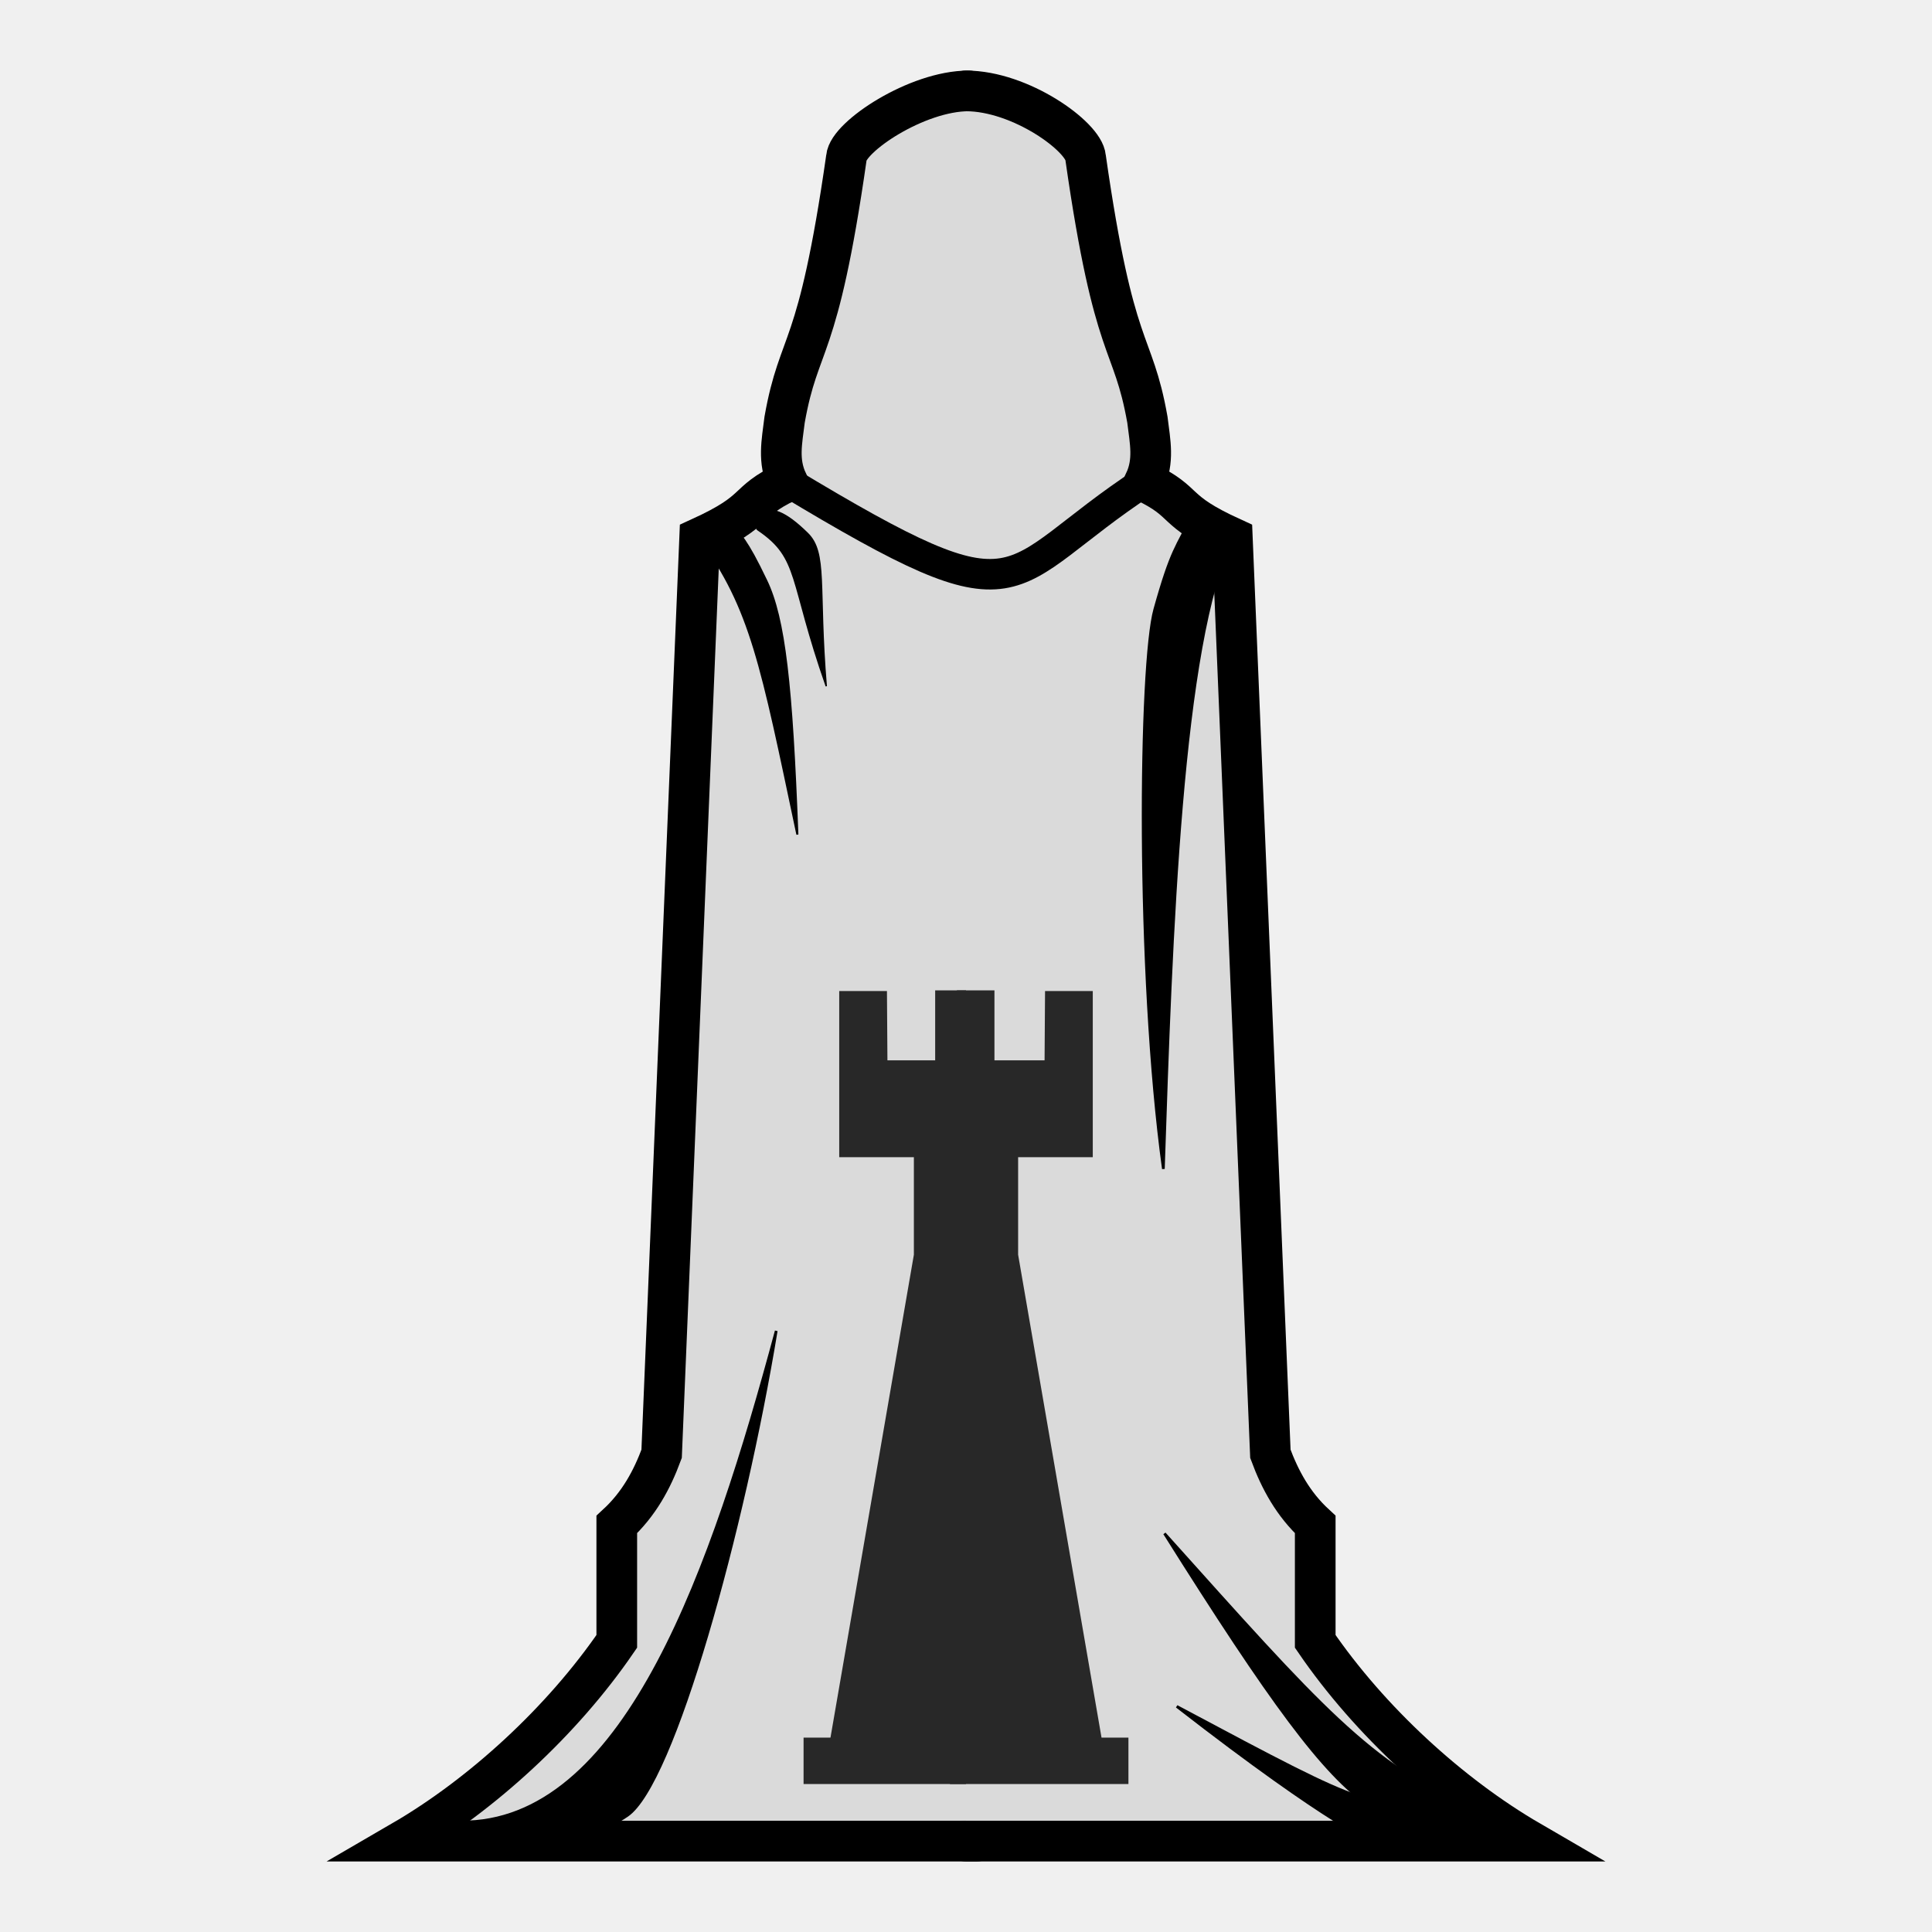
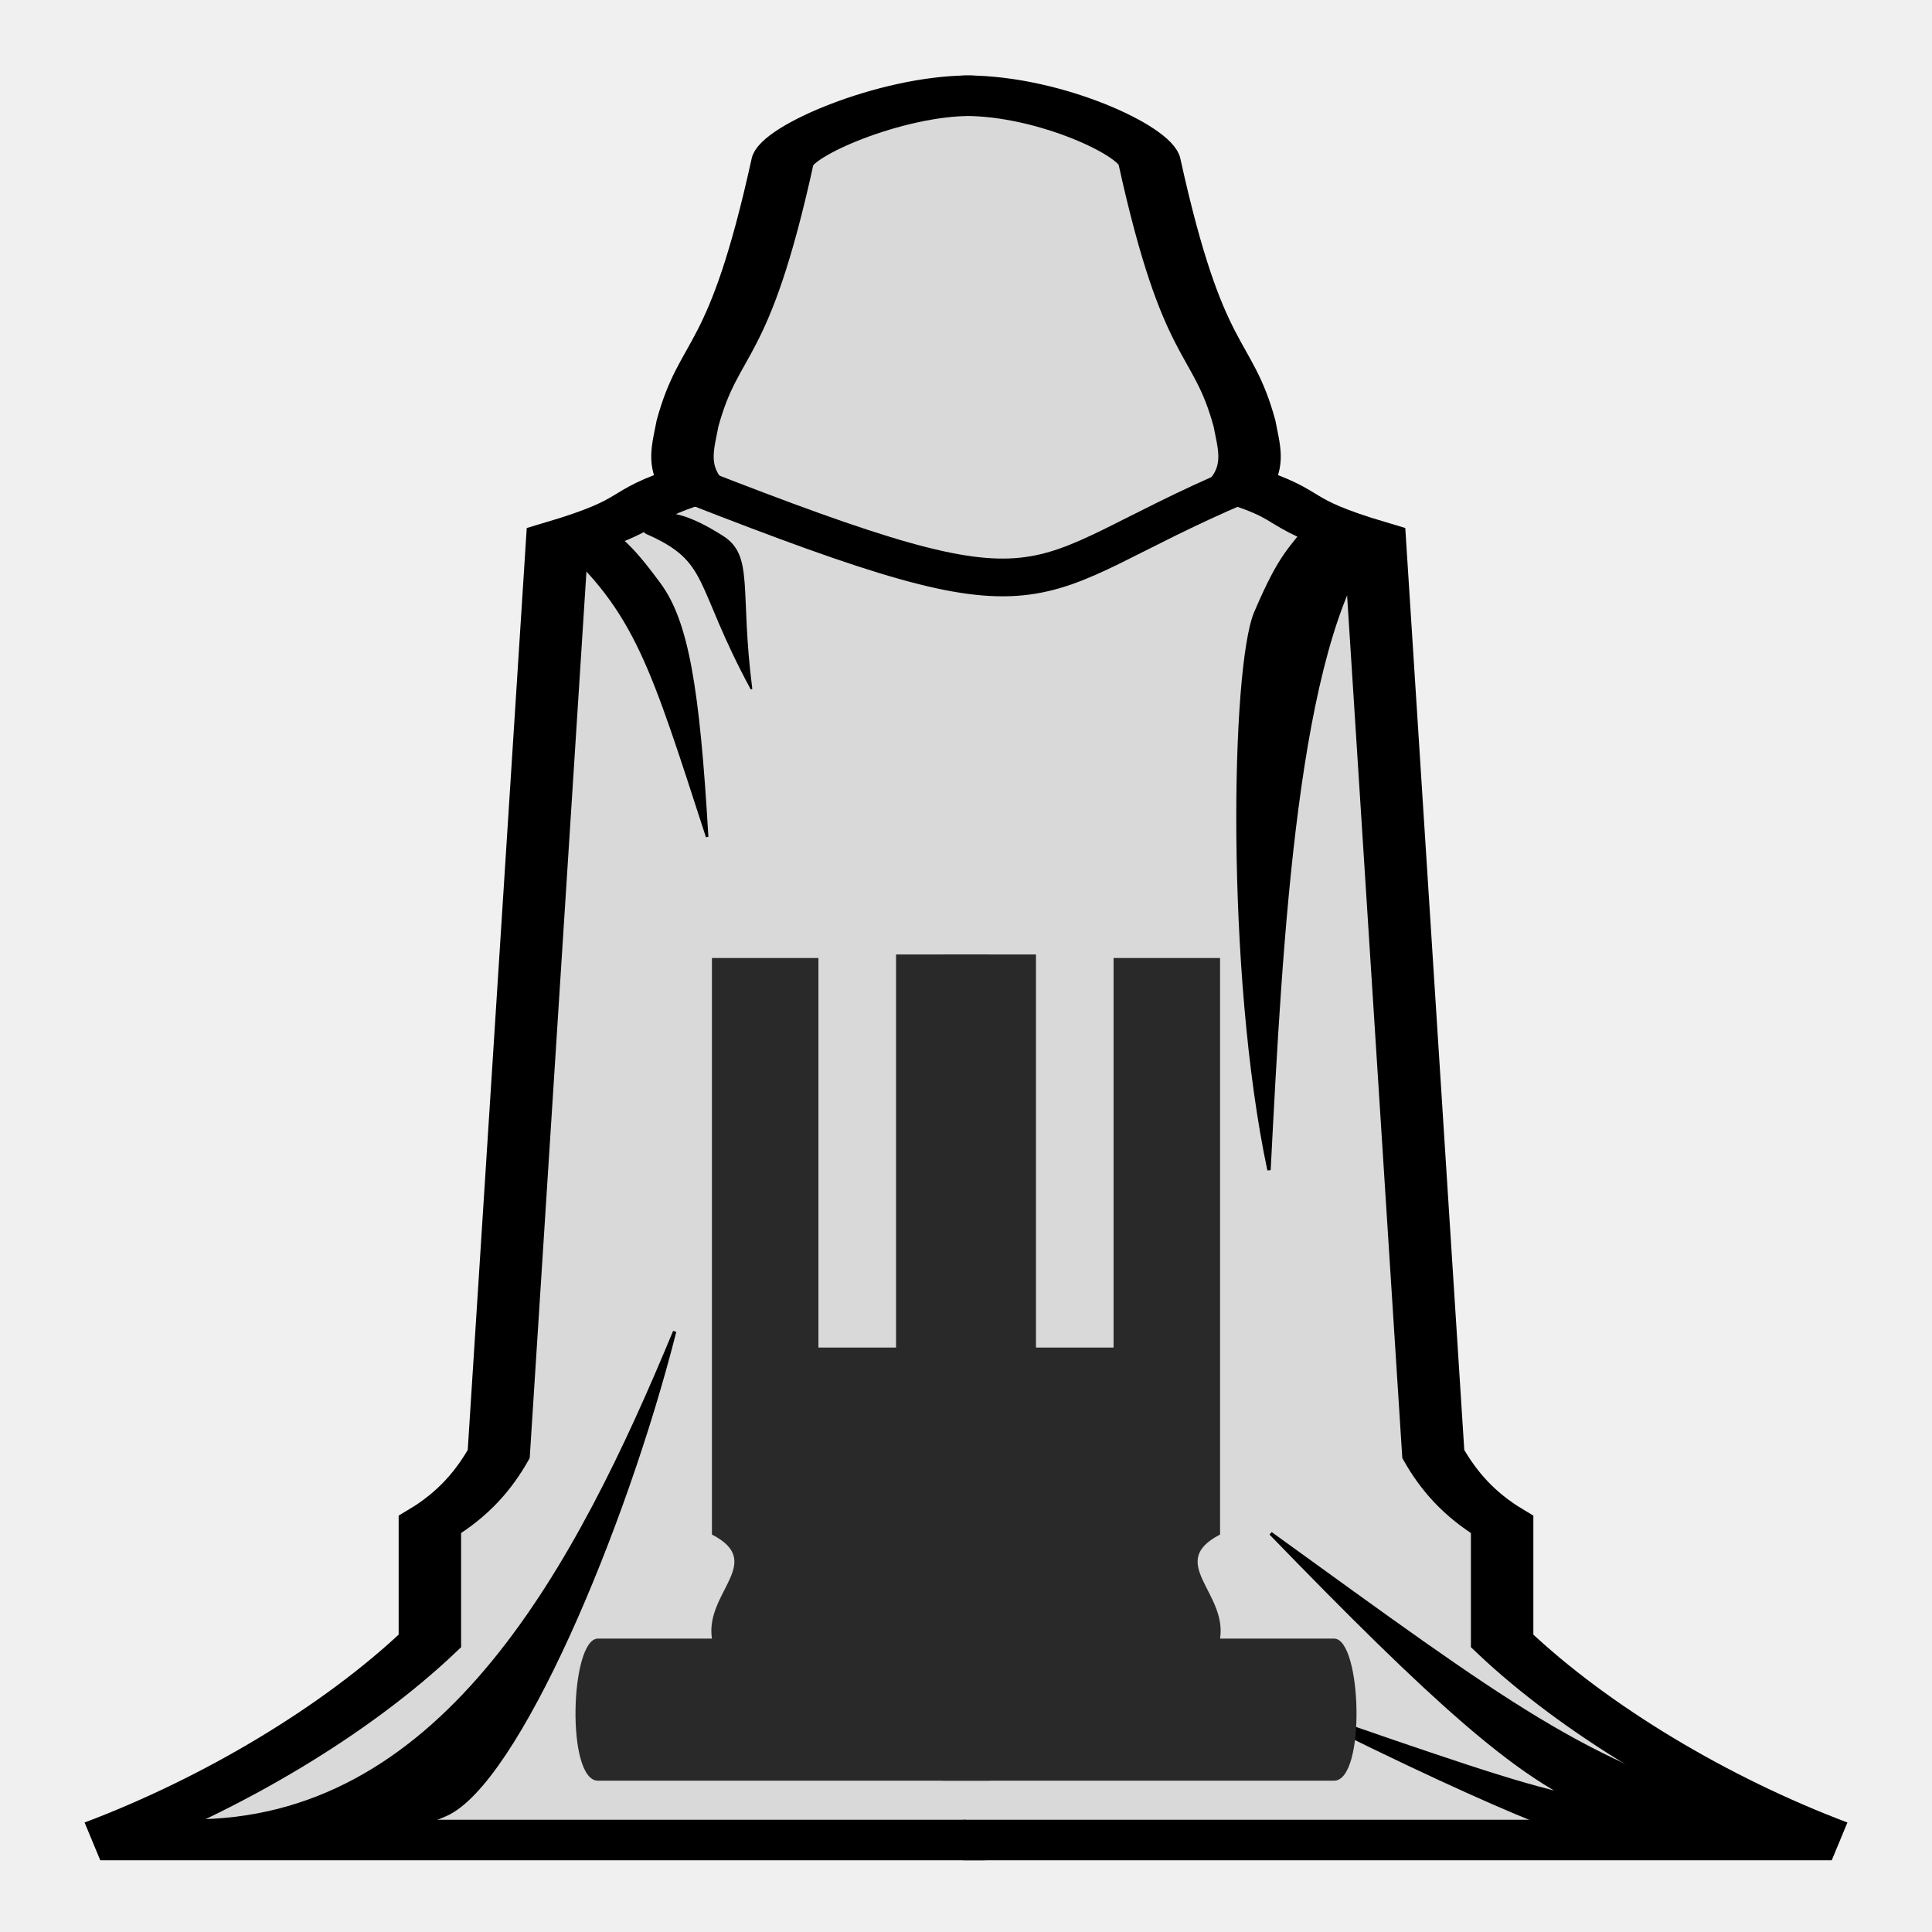
<svg xmlns="http://www.w3.org/2000/svg" width="190mm" height="190mm" viewBox="0 0 190 190" version="1.1" id="svg8">
  <defs id="defs2" />
  <g id="layer2" style="display:inline" transform="translate(0,-107)">
-     <g id="g965" style="fill:#dadada;fill-opacity:1" transform="translate(-10.88266,43.71238)">
-       <path id="path829" d="m 106.133,72.227 c -5.081,0 -11.847,4.507 -12.01,6.548 -2.826,19.755 -4.636,17.646 -6.08,25.792 -0.271,2.203 -0.677,4.047 0.267,6.08 -4.417,2.125 -2.486,2.745 -8.619,5.546 l -3.742,90.07 c -0.942,2.543 -2.227,4.938 -4.41,6.949 v 11.493 c -5.348,7.815 -13.247,15.071 -21.114,19.644 l 56.523,1e-5" style="display:inline;fill:#dadada;fill-opacity:1;stroke:#000000;stroke-width:4;stroke-linecap:round;stroke-linejoin:miter;stroke-miterlimit:4;stroke-dasharray:none;stroke-opacity:1" />
-       <path id="path829-8" d="m 105.883,72.227 c 5.38,0 11.597,4.507 11.76,6.548 2.826,19.755 4.636,17.646 6.08,25.792 0.271,2.203 0.677,4.047 -0.267,6.08 4.417,2.125 2.486,2.745 8.619,5.546 l 3.742,90.07 c 0.942,2.543 2.227,4.938 4.41,6.949 v 11.493 c 5.348,7.815 13.247,15.071 21.114,19.644 h -55.463" style="display:inline;fill:#dadada;fill-opacity:1;stroke:#000000;stroke-width:4;stroke-linecap:round;stroke-linejoin:miter;stroke-miterlimit:4;stroke-dasharray:none;stroke-opacity:1" />
+     <g id="g965" style="fill:#d9d9d9;fill-opacity:1" transform="matrix(1.535198,0,0,0.9966301,-67.55081,44.42965)">
+       <path id="path829" d="m 106.133,72.227 c -5.081,0 -11.847,4.507 -12.01,6.548 -2.826,19.755 -4.636,17.646 -6.08,25.792 -0.271,2.203 -0.677,4.047 0.267,6.08 -4.417,2.125 -2.486,2.745 -8.619,5.546 l -3.742,90.07 c -0.942,2.543 -2.227,4.938 -4.41,6.949 v 11.493 c -5.348,7.815 -13.247,15.071 -21.114,19.644 l 56.523,1e-5" style="display:inline;fill:#d9d9d9;fill-opacity:1;stroke:#000000;stroke-width:4;stroke-linecap:round;stroke-linejoin:miter;stroke-miterlimit:4;stroke-dasharray:none;stroke-opacity:1" />
+       <path id="path829-8" d="m 105.883,72.227 c 5.38,0 11.597,4.507 11.76,6.548 2.826,19.755 4.636,17.646 6.08,25.792 0.271,2.203 0.677,4.047 -0.267,6.08 4.417,2.125 2.486,2.745 8.619,5.546 l 3.742,90.07 c 0.942,2.543 2.227,4.938 4.41,6.949 v 11.493 c 5.348,7.815 13.247,15.071 21.114,19.644 h -55.463" style="display:inline;fill:#d9d9d9;fill-opacity:1;stroke:#000000;stroke-width:4;stroke-linecap:round;stroke-linejoin:miter;stroke-miterlimit:4;stroke-dasharray:none;stroke-opacity:1" />
    </g>
-     <path style="fill:#000000;fill-opacity:1;stroke:#000000;stroke-width:0.265;stroke-linecap:round;stroke-linejoin:miter;stroke-miterlimit:4;stroke-dasharray:none;stroke-opacity:1" d="m 117.319,157.599 c -1.581,3.213 -2.099,3.389 -3.75,9.318 -1.497,5.318 -1.831,35.618 0.842,55.038 0.766,-22.867 1.726,-51.777 6.782,-62.05 0.463,-0.668 -3.334,-3.113 -3.873,-2.307 z" id="path1651" />
-     <path style="display:inline;fill:#000000;fill-opacity:1;stroke:#000000;stroke-width:0.132;stroke-linecap:round;stroke-linejoin:miter;stroke-miterlimit:4;stroke-dasharray:none;stroke-opacity:1" d="m 74.814,157.382 c 1.063,-0.516 2.394,-0.097 4.591,2.058 1.978,1.929 1.038,5.261 1.853,15.046 -3.686,-10.513 -2.575,-12.567 -6.718,-15.373 -0.367,-0.174 -0.161,-1.945 0.274,-1.731 z" id="path1651-7" />
-     <path style="display:inline;fill:#000000;fill-opacity:1;stroke:#000000;stroke-width:0.199;stroke-linecap:round;stroke-linejoin:miter;stroke-miterlimit:4;stroke-dasharray:none;stroke-opacity:1" d="m 71.368,157.697 c 1.586,2.167 1.991,2.23 3.983,6.394 1.798,3.733 2.511,10.292 3.066,24.983 -3.544,-16.79 -4.538,-22.24 -9.61,-29.169 -0.429,-0.433 2.057,-2.733 2.56,-2.208 z" id="path1651-7-7" />
-     <path style="display:inline;fill:#000000;fill-opacity:1;stroke:#000000;stroke-width:0.265;stroke-linecap:round;stroke-linejoin:miter;stroke-miterlimit:4;stroke-dasharray:none;stroke-opacity:1" d="m 143.579,289.34 c -3.276,-1.445 -3.786,-1.247 -8.862,-4.728 -4.565,-3.112 -9.761,-10.21 -20.196,-26.804 15.285,17.025 20.067,22.655 30.543,27.275 0.784,0.215 -0.554,4.528 -1.484,4.257 z" id="path1651-6" />
-     <path style="display:inline;fill:#000000;fill-opacity:1;stroke:#000000;stroke-width:0.265;stroke-linecap:round;stroke-linejoin:miter;stroke-miterlimit:4;stroke-dasharray:none;stroke-opacity:1" d="m 145.124,289.591 c -3.573,-0.237 -3.984,0.123 -9.945,-1.411 0,0 -3.97,-1.342 -19.452,-13.366 20.186,10.77 17.912,9.512 29.336,10.27 0.81,-0.067 1.028,4.444 0.061,4.508 z" id="path1651-6-7" />
-     <path style="display:inline;fill:#000000;fill-opacity:1;stroke:#000000;stroke-width:0.265;stroke-linecap:round;stroke-linejoin:miter;stroke-miterlimit:4;stroke-dasharray:none;stroke-opacity:1" d="m 46.888,289.225 c 3.276,-1.445 9.713,-0.201 14.79,-3.681 4.565,-3.112 11.44,-28.127 14.659,-47.661 -6.248,23.241 -14.659,47.661 -30.265,48.289 -0.784,0.215 -0.115,3.325 0.816,3.054 z" id="path1651-6-0" />
-     <path style="fill:none;stroke:#000000;stroke-width:3;stroke-linecap:butt;stroke-linejoin:miter;stroke-miterlimit:4;stroke-dasharray:none;stroke-opacity:1" d="m 77.427,154.359 c 24.095,14.518 20.575,9.536 35.146,0" id="path1728" />
+     <path style="fill:#000000;fill-opacity:1;stroke:#000000;stroke-width:0.328;stroke-linecap:round;stroke-linejoin:miter;stroke-miterlimit:4;stroke-dasharray:none;stroke-opacity:1" d="m 129.264,157.932 c -2.427,3.202 -3.222,3.377 -5.757,9.287 -2.298,5.3 -2.811,35.498 1.292,54.853 1.176,-22.79 2.651,-51.603 10.411,-61.841 0.71,-0.666 -5.119,-3.102 -5.946,-2.299 z" id="path1651" />
+     <path style="display:inline;fill:#000000;fill-opacity:1;stroke:#000000;stroke-width:0.164;stroke-linecap:round;stroke-linejoin:miter;stroke-miterlimit:4;stroke-dasharray:none;stroke-opacity:1" d="m 64.01,157.716 c 1.631,-0.514 3.675,-0.097 7.048,2.051 3.036,1.922 1.593,5.243 2.845,14.996 -5.659,-10.478 -3.953,-12.525 -10.313,-15.322 -0.564,-0.173 -0.247,-1.939 0.42,-1.725 z" id="path1651-7" />
+     <path style="display:inline;fill:#000000;fill-opacity:1;stroke:#000000;stroke-width:0.246;stroke-linecap:round;stroke-linejoin:miter;stroke-miterlimit:4;stroke-dasharray:none;stroke-opacity:1" d="m 58.72,158.03 c 2.435,2.16 3.057,2.222 6.115,6.372 2.761,3.72 3.855,10.257 4.707,24.899 -5.441,-16.733 -6.967,-22.165 -14.753,-29.071 -0.658,-0.432 3.159,-2.724 3.931,-2.201 z" id="path1651-7-7" />
+     <path style="display:inline;fill:#000000;fill-opacity:1;stroke:#000000;stroke-width:0.328;stroke-linecap:round;stroke-linejoin:miter;stroke-miterlimit:4;stroke-dasharray:none;stroke-opacity:1" d="m 169.578,289.23 c -5.03,-1.44 -5.812,-1.243 -13.605,-4.712 -7.008,-3.101 -14.984,-10.175 -31.005,-26.714 23.466,16.967 30.807,22.579 46.889,27.183 1.204,0.214 -0.85,4.513 -2.279,4.242 z" id="path1651-6" />
+     <path style="display:inline;fill:#000000;fill-opacity:1;stroke:#000000;stroke-width:0.328;stroke-linecap:round;stroke-linejoin:miter;stroke-miterlimit:4;stroke-dasharray:none;stroke-opacity:1" d="m 171.95,289.48 c -5.485,-0.236 -6.116,0.123 -15.267,-1.407 0,0 -6.095,-1.337 -29.863,-13.321 30.99,10.734 27.498,9.48 45.036,10.236 1.244,-0.066 1.579,4.429 0.093,4.492 z" id="path1651-6-7" />
+     <path style="display:inline;fill:#000000;fill-opacity:1;stroke:#000000;stroke-width:0.328;stroke-linecap:round;stroke-linejoin:miter;stroke-miterlimit:4;stroke-dasharray:none;stroke-opacity:1" d="m 21.139,289.115 c 5.03,-1.44 14.912,-0.2 22.705,-3.669 7.008,-3.101 17.563,-28.032 22.505,-47.501 -9.592,23.162 -22.505,47.501 -46.463,48.126 -1.204,0.214 -0.176,3.314 1.253,3.044 z" id="path1651-6-0" />
+     <path style="fill:none;stroke:#000000;stroke-width:3.711;stroke-linecap:butt;stroke-linejoin:miter;stroke-miterlimit:4;stroke-dasharray:none;stroke-opacity:1" d="m 68.022,154.704 c 36.99,14.469 31.587,9.504 53.956,0" id="path1728" />
  </g>
-   <g id="layer4" style="display:none">
-     <g id="g3115" transform="translate(1.07292)" style="fill:#000000;fill-opacity:1">
-       <g style="fill:#000000;fill-opacity:1;stroke:none;stroke-opacity:1" id="g3001">
-         <path style="fill:#000000;fill-opacity:1;stroke:none;stroke-width:0.265;stroke-linecap:butt;stroke-linejoin:miter;stroke-miterlimit:4;stroke-dasharray:none;stroke-opacity:1" d="M 94.022,175.448 H 78.052 c 2.835,-38.869 10.481,-35.958 10.205,-61.61 -2.635,-0.25 -3.9,-1.962 -5.151,-3.528 L 78.808,88.702 c 10.085,22.462 13.098,7.88 15.119,-15.119" id="path2955" />
-         <path style="fill:#000000;fill-opacity:1;stroke:none;stroke-width:0.265px;stroke-linecap:butt;stroke-linejoin:miter;stroke-opacity:1" d="m 85.99,102.215 c -0.627,-3.717 -1.173,-4.788 0,-10.772 0.851,5.165 2.875,7.362 7.087,8.504 z" id="path2972" />
-       </g>
-       <g style="fill:#000000;fill-opacity:1;stroke:none;stroke-opacity:1" id="g3001-0" transform="matrix(-1,0,0,1,187.8542,0)">
-         <path style="fill:#000000;fill-opacity:1;stroke:none;stroke-width:0.265;stroke-linecap:butt;stroke-linejoin:miter;stroke-miterlimit:4;stroke-dasharray:none;stroke-opacity:1" d="M 94.778,175.448 H 78.052 c 2.835,-38.869 10.481,-35.958 10.205,-61.61 -2.635,-0.25 -3.9,-1.962 -5.151,-3.528 L 78.808,88.702 c 10.085,22.462 13.098,7.88 15.119,-15.119" id="path2955-9" />
-         <path style="fill:#000000;fill-opacity:1;stroke:none;stroke-width:0.265px;stroke-linecap:butt;stroke-linejoin:miter;stroke-opacity:1" d="m 85.99,102.215 c -0.627,-3.717 -1.173,-4.788 0,-10.772 0.851,5.165 2.875,7.362 7.087,8.504 z" id="path2972-0" />
-       </g>
+   <g id="layer4" style="display:none" />
+   <g id="layer5" style="display:none;fill:#292929;fill-opacity:1">
+     <path style="fill:#292929;fill-opacity:1;stroke:#000000;stroke-width:0.265px;stroke-linecap:butt;stroke-linejoin:miter;stroke-opacity:1" d="M 93.077,175.448 Z" id="path3025" />
+     <g id="g3107" transform="translate(1.214659)" style="fill:#292929;fill-opacity:1">
+       <path id="path3027" d="M 93.787,175.448 H 72.373 c 6.782,-24.384 20.64,-31.604 18.058,-61.327 -3.944,0.216 -11.523,-2.613 -10.16,-4.851 4.571,-7.827 10.928,-5.934 13.514,-24.631 -5.461,4.077 -3.794,-1.008 0,-10.914" style="fill:#292929;fill-opacity:1;stroke:none;stroke-width:0.265px;stroke-linecap:butt;stroke-linejoin:miter;stroke-opacity:1" />
+       <path id="path3027-7" d="m 93.077,175.448 h 22.121 c -6.782,-24.384 -20.64,-31.604 -18.058,-61.327 3.944,0.216 11.523,-2.613 10.16,-4.851 -4.571,-7.827 -10.928,-5.934 -13.514,-24.631 5.461,4.077 3.528,-0.733 -0.126,-4.605" style="fill:#292929;fill-opacity:1;stroke:none;stroke-width:0.265px;stroke-linecap:butt;stroke-linejoin:miter;stroke-opacity:1" />
    </g>
  </g>
-   <g id="layer5" style="display:none">
-     <path style="fill:none;stroke:#000000;stroke-width:0.265px;stroke-linecap:butt;stroke-linejoin:miter;stroke-opacity:1" d="M 93.077,175.448 Z" id="path3025" />
-     <g id="g3107" transform="translate(1.214659)" style="fill:#000000;fill-opacity:1">
-       <path id="path3027" d="M 93.787,175.448 H 72.373 c 6.782,-24.384 20.64,-31.604 18.058,-61.327 -3.944,0.216 -11.523,-2.613 -10.16,-4.851 4.571,-7.827 10.928,-5.934 13.514,-24.631 -5.461,4.077 -3.794,-1.008 0,-10.914" style="fill:#000000;fill-opacity:1;stroke:none;stroke-width:0.265px;stroke-linecap:butt;stroke-linejoin:miter;stroke-opacity:1" />
-       <path id="path3027-7" d="m 93.077,175.448 h 22.121 c -6.782,-24.384 -20.64,-31.604 -18.058,-61.327 3.944,0.216 11.523,-2.613 10.16,-4.851 -4.571,-7.827 -10.928,-5.934 -13.514,-24.631 5.461,4.077 3.528,-0.733 -0.126,-4.605" style="fill:#000000;fill-opacity:1;stroke:none;stroke-width:0.265px;stroke-linecap:butt;stroke-linejoin:miter;stroke-opacity:1" />
-     </g>
-   </g>
-   <g id="layer6" style="display:inline">
-     <g id="g3103" style="fill:#282828;fill-opacity:1">
-       <path id="path3060" d="M 94.995,175.448 H 79.026 v -4.564 h 2.646 l 8.202,-47.493 V 113.8 H 82.532 V 97.462 h 4.694 l 0.047,6.813 h 4.695 v -6.879 h 3.032" style="fill:#282828;fill-opacity:1;stroke:none;stroke-width:0.265px;stroke-linecap:butt;stroke-linejoin:miter;stroke-opacity:1" />
-       <path id="path3060-1" d="m 93.417,175.448 h 17.557 v -4.564 h -2.646 l -8.202,-47.493 V 113.8 h 7.342 V 97.462 h -4.694 l -0.047,6.813 h -4.929 v -6.879 h -3.691" style="fill:#282828;fill-opacity:1;stroke:none;stroke-width:0.265px;stroke-linecap:butt;stroke-linejoin:miter;stroke-opacity:1" />
+   <g id="layer6" style="display:none">
+     <g id="g3103">
+       <path id="path3060" d="M 94.995,175.448 H 79.026 v -4.564 h 2.646 l 8.202,-47.493 V 113.8 H 82.532 V 97.462 h 4.694 l 0.047,6.813 h 4.695 v -6.879 h 3.032" style="fill:#ffffff;fill-opacity:1;stroke:none;stroke-width:0.265px;stroke-linecap:butt;stroke-linejoin:miter;stroke-opacity:1" />
+       <path id="path3060-1" d="m 93.417,175.448 h 17.557 v -4.564 h -2.646 l -8.202,-47.493 V 113.8 h 7.342 V 97.462 h -4.694 l -0.047,6.813 h -4.929 v -6.879 h -3.691" style="fill:#ffffff;fill-opacity:1;stroke:none;stroke-width:0.265px;stroke-linecap:butt;stroke-linejoin:miter;stroke-opacity:1" />
    </g>
  </g>
  <g id="layer7" style="display:none">
    <path style="fill:#ffffff;fill-opacity:1;stroke:none;stroke-width:0.265px;stroke-linecap:butt;stroke-linejoin:miter;stroke-opacity:1" d="M 95,175.448 H 74.296 c 0.927,-0.484 0.839,-0.983 -0.009,-1.521 12.723,-1.419 18.258,-29.981 18.799,-38.318 l 1.772,-0.047" id="path3078" />
    <circle style="opacity:1;fill:#ffffff;fill-opacity:1;fill-rule:nonzero;stroke:none;stroke-width:0.265;stroke-linecap:round;stroke-linejoin:bevel;stroke-miterlimit:4;stroke-dasharray:none;stroke-opacity:1;paint-order:fill markers stroke" id="path3080" cx="95" cy="118.522" r="20.112" />
    <path style="fill:#ffffff;fill-opacity:1;stroke:none;stroke-width:0.265px;stroke-linecap:butt;stroke-linejoin:miter;stroke-opacity:1" d="m 77.531,102.736 3.739,4.978 12.998,-7.12 -4.984,-6.044 z" id="path3082" />
    <path style="fill:none;stroke:#ffffff;stroke-width:3;stroke-linecap:round;stroke-linejoin:miter;stroke-miterlimit:4;stroke-dasharray:none;stroke-opacity:1" d="M 84.658,100.385 C 78.417,82.074 78.722,102.736 72.318,96.461" id="path3084" />
    <path style="fill:#ffffff;fill-opacity:1;stroke:none;stroke-width:0.265px;stroke-linecap:butt;stroke-linejoin:miter;stroke-opacity:1" d="m 93.545,175.448 h 22.159 c -0.927,-0.484 -0.839,-0.983 0.009,-1.521 -12.723,-1.419 -18.258,-29.981 -18.799,-38.318 l -3.162,-1.767" id="path3078-8" />
  </g>
  <g id="layer9" style="display:none">
    <path style="fill:#ffffff;fill-opacity:1;stroke:none;stroke-width:0.265px;stroke-linecap:butt;stroke-linejoin:miter;stroke-opacity:1" d="M 110.875,175.448 H 79.125 c -1.414,-0.03 -1.656,-1.04 -1.191,-2.778 6.693,-29.987 17.239,-29.382 18.506,-46.699 -0.636,2.77 -3.856,3.545 -5.821,2.117 -7.438,4.725 -4.939,6.538 -9.525,3.307 -0.766,-0.65 -1.098,-5.997 -0.661,-6.615 11.996,-14.481 4.162,-13.939 13.716,-24.833 0.572,-1.899 -0.04,-3.928 -1.595,-5.296 2.174,0.458 6.923,2.383 6.4,5.126 20.55,8.599 5.924,33.374 7.276,56.356 1.391,7.519 3.091,12.765 5.306,16.801 0.832,1.493 -0.115,2.526 -0.661,2.514 z" id="path3130" />
  </g>
+   <g id="layer1" style="display:none;fill:#6b6b6b;fill-opacity:1">
+     <g id="g6218">
+       <path style="fill:#292929;fill-opacity:1;stroke:none;stroke-width:4.647;stroke-linecap:round;stroke-opacity:1" d="M 89.78,75.452 V 89.635 H 75.377 v 8.595 h 14.635 v 13.705 c -6.824,-4.035 -13.57,-8.157 -25.223,-6.759 -10.317,1.132 -11.033,16.485 -10.729,23.93 -0.074,5.34 3.435,23.761 10.215,30.112 2.017,2.37 4.733,4.024 9.59,7.306 l -10.768,-0.232 c -3.845,0 -4.364,8.796 0.201,8.796 l 34.036,0.031 c -9.752,-9.102 -3.561,-15.232 -25.581,-21.902 -7.017,-4.01 -13.707,-38.144 -4.319,-38.144 29.901,-0.868 22.258,32.964 22.258,50.352 0,4.367 -4.514,9.705 7.643,9.694 V 75.233 Z" id="path1266" />
+       <path style="fill:#292929;fill-opacity:1;stroke:none;stroke-width:4.647;stroke-linecap:round;stroke-opacity:1" d="M 100.22,75.418 V 89.601 h 14.402 v 8.595 H 99.988 v 13.705 c 6.824,-4.035 13.57,-8.157 25.223,-6.759 10.317,1.132 11.033,16.485 10.729,23.93 0.074,5.34 -3.435,23.761 -10.215,30.112 -2.017,2.37 -4.733,4.024 -9.59,7.306 l 10.768,-0.232 c 3.845,0 4.364,8.796 -0.201,8.796 l -34.036,0.031 c 9.752,-9.102 3.561,-15.232 25.581,-21.902 7.017,-4.01 13.707,-38.144 4.319,-38.144 -29.901,-0.868 -22.258,32.964 -22.258,50.352 0,4.367 4.514,9.705 -7.643,9.694 V 75.199 Z" id="path1266-3" />
+     </g>
+   </g>
+   <g id="layer8" style="display:none">
+     <path style="fill:#292929;fill-opacity:1;stroke:none;stroke-width:4.647;stroke-linecap:round;stroke-opacity:1" d="m 101.438,95.871 c 10.802,-2.997 4.705,-16.709 -4.504,-19.243 -9.565,3.363 -13.557,15.993 -4.471,19.173 C 70.883,111.764 54.36,155.105 73.869,160.351 l -10.768,-0.232 c -3.845,0 -4.364,16.839 0.201,16.839 l 64.513,0.031 c 3.02,0 2.847,-16.005 -0.553,-16.005 -5.529,0 -7.006,-0.082 -11.474,-0.082 22.712,-6.678 5.796,-38.579 -5.182,-59.193 -5.428,8.859 -10.897,25.418 -10.897,31.596 -5.718,-3.311 -1.591,-25.466 1.729,-37.435 z" id="path1266-8" />
+   </g>
+   <g id="layer10" style="display:inline">
+     <g id="g6419" transform="translate(0.3490913)">
+       <path style="fill:#292929;fill-opacity:1;stroke:none;stroke-width:4.647;stroke-linecap:round;stroke-opacity:1" d="m 69.665,161.145 c -0.702,-4.556 5.305,-7.49 0,-10.233 V 94.213 H 80.139 V 132.524 h 7.632 V 93.866 h 9.108 l 0.085,81.254 H 58.456 c -3.155,0 -2.727,-13.975 0,-13.975 z" id="path6393" />
+       <path style="display:inline;fill:#292929;fill-opacity:1;stroke:none;stroke-width:4.647;stroke-linecap:round;stroke-opacity:1" d="m 119.637,161.145 c 0.702,-4.556 -5.305,-7.49 0,-10.233 V 94.213 h -10.473 V 132.524 h -7.632 V 93.866 h -9.108 l -0.085,81.254 h 38.508 c 3.155,0 2.727,-13.975 0,-13.975 z" id="path6393-7" />
+     </g>
+   </g>
</svg>
